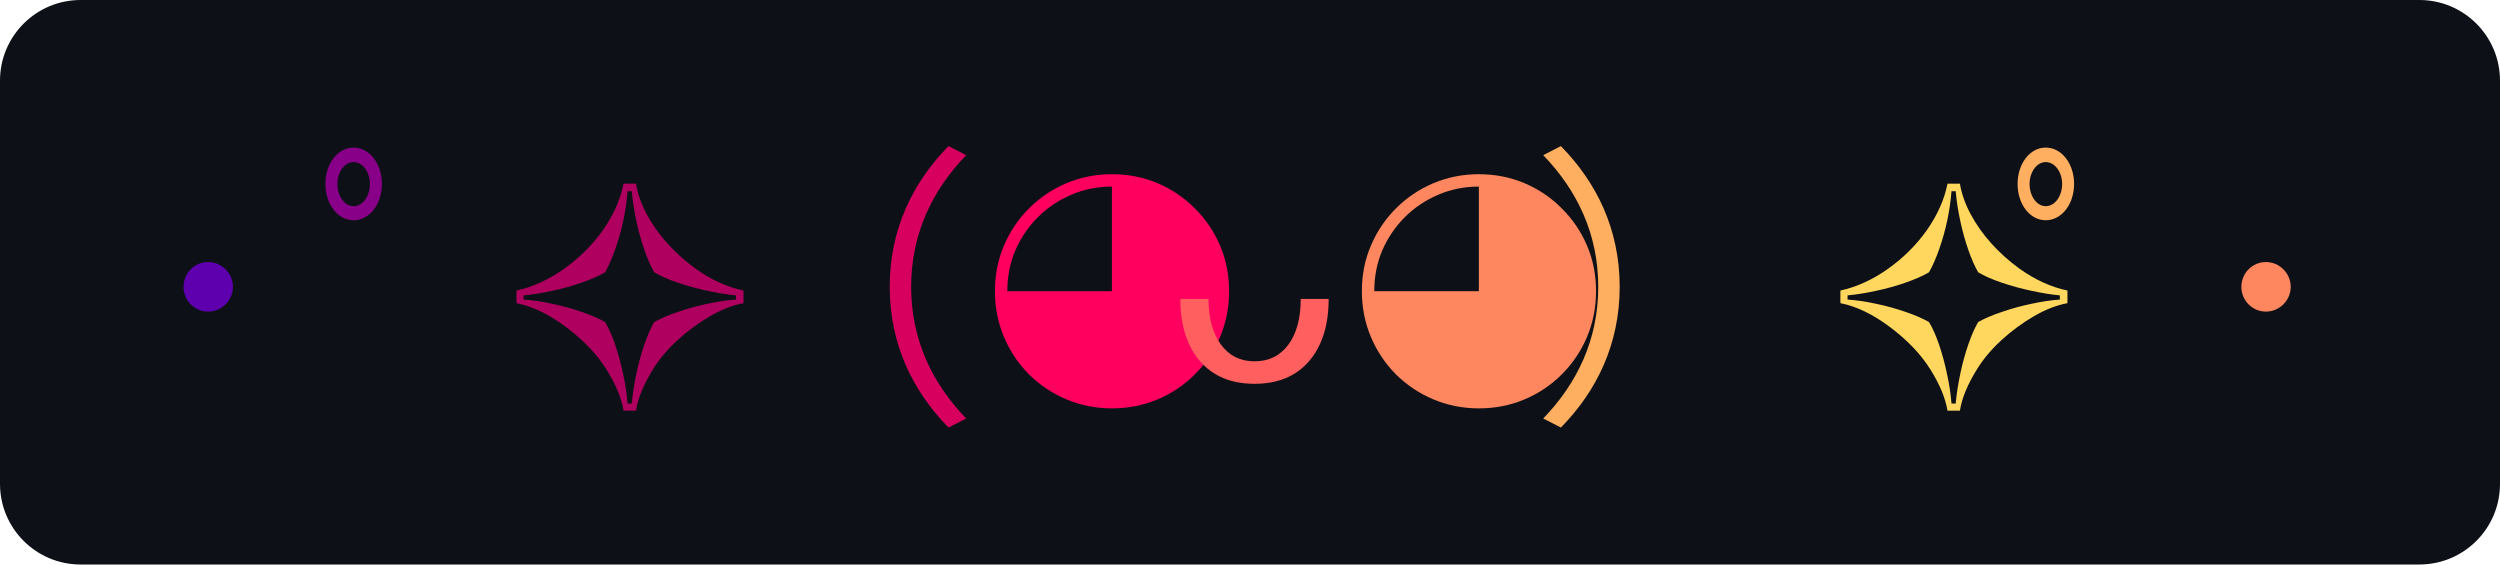
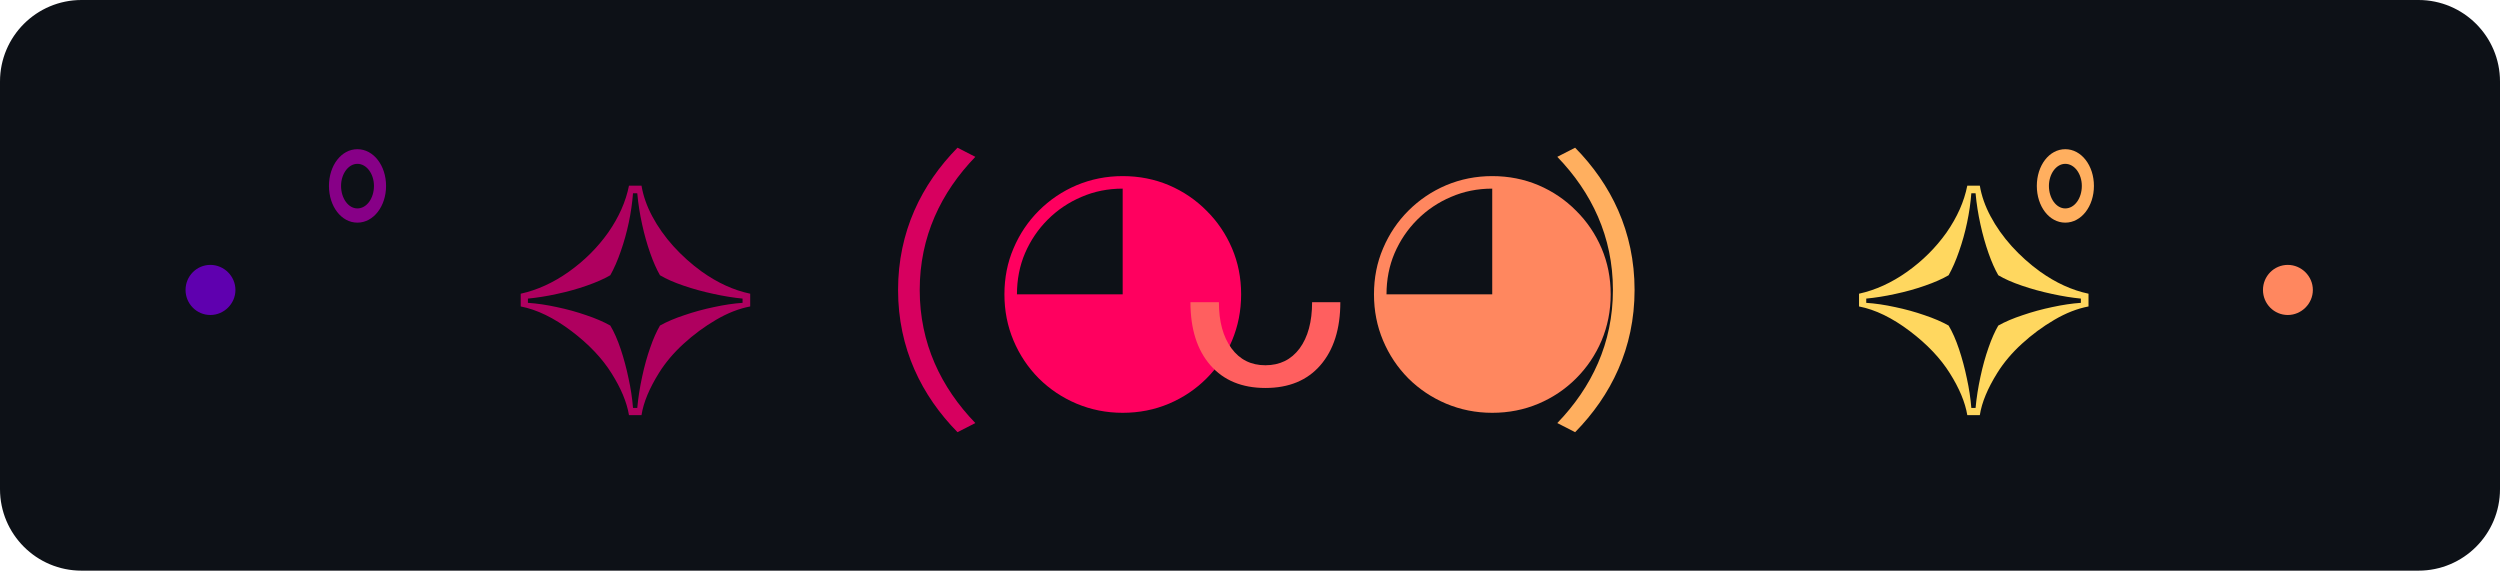
- <svg xmlns="http://www.w3.org/2000/svg" width="186" height="42" viewBox="0 0 186 42" role="img">
+ <svg xmlns="http://www.w3.org/2000/svg" width="184" height="42" viewBox="0 0 184 42" role="img">
  <rect width="100%" height="100%" rx="6" fill="#0d1117" />
  <g font-family="'Segoe UI Symbol','Malgun Gothic','Noto Sans CJK KR','Apple SD Gothic Neo','Noto Sans Symbols 2','DejaVu Sans',monospace" font-size="22" dominant-baseline="middle">
    <text x="10.0" y="22.0" fill="#5f00af">･</text>
    <text x="23.6" y="22.0" fill="#870087">ﾟ</text>
-     <text x="37.3" y="22.0" fill="#af005f">✧</text>
-     <text x="50.9" y="22.0" fill="#d7005f">（</text>
-     <text x="72.9" y="22.0" fill="#ff005f">◕</text>
-     <text x="86.6" y="22.0" fill="#ff5f5f">ᴗ</text>
-     <text x="100.2" y="22.0" fill="#ff875f">◕</text>
-     <text x="113.8" y="22.0" fill="#ffaf5f">）</text>
-     <text x="135.8" y="22.0" fill="#ffd75f">✧</text>
-     <text x="149.5" y="22.0" fill="#ffaf5f">ﾟ</text>
-     <text x="163.1" y="22.0" fill="#ff875f">･</text>
+     <text x="37.2" y="22.0" fill="#af005f">✧</text>
+     <text x="50.8" y="22.0" fill="#d7005f">（</text>
+     <text x="72.8" y="22.0" fill="#ff005f">◕</text>
+     <text x="86.4" y="22.0" fill="#ff5f5f">ᴗ</text>
+     <text x="100.0" y="22.0" fill="#ff875f">◕</text>
+     <text x="113.6" y="22.0" fill="#ffaf5f">）</text>
+     <text x="135.7" y="22.0" fill="#ffd75f">✧</text>
+     <text x="149.3" y="22.0" fill="#ffaf5f">ﾟ</text>
+     <text x="162.9" y="22.0" fill="#ff875f">･</text>
  </g>
</svg>
